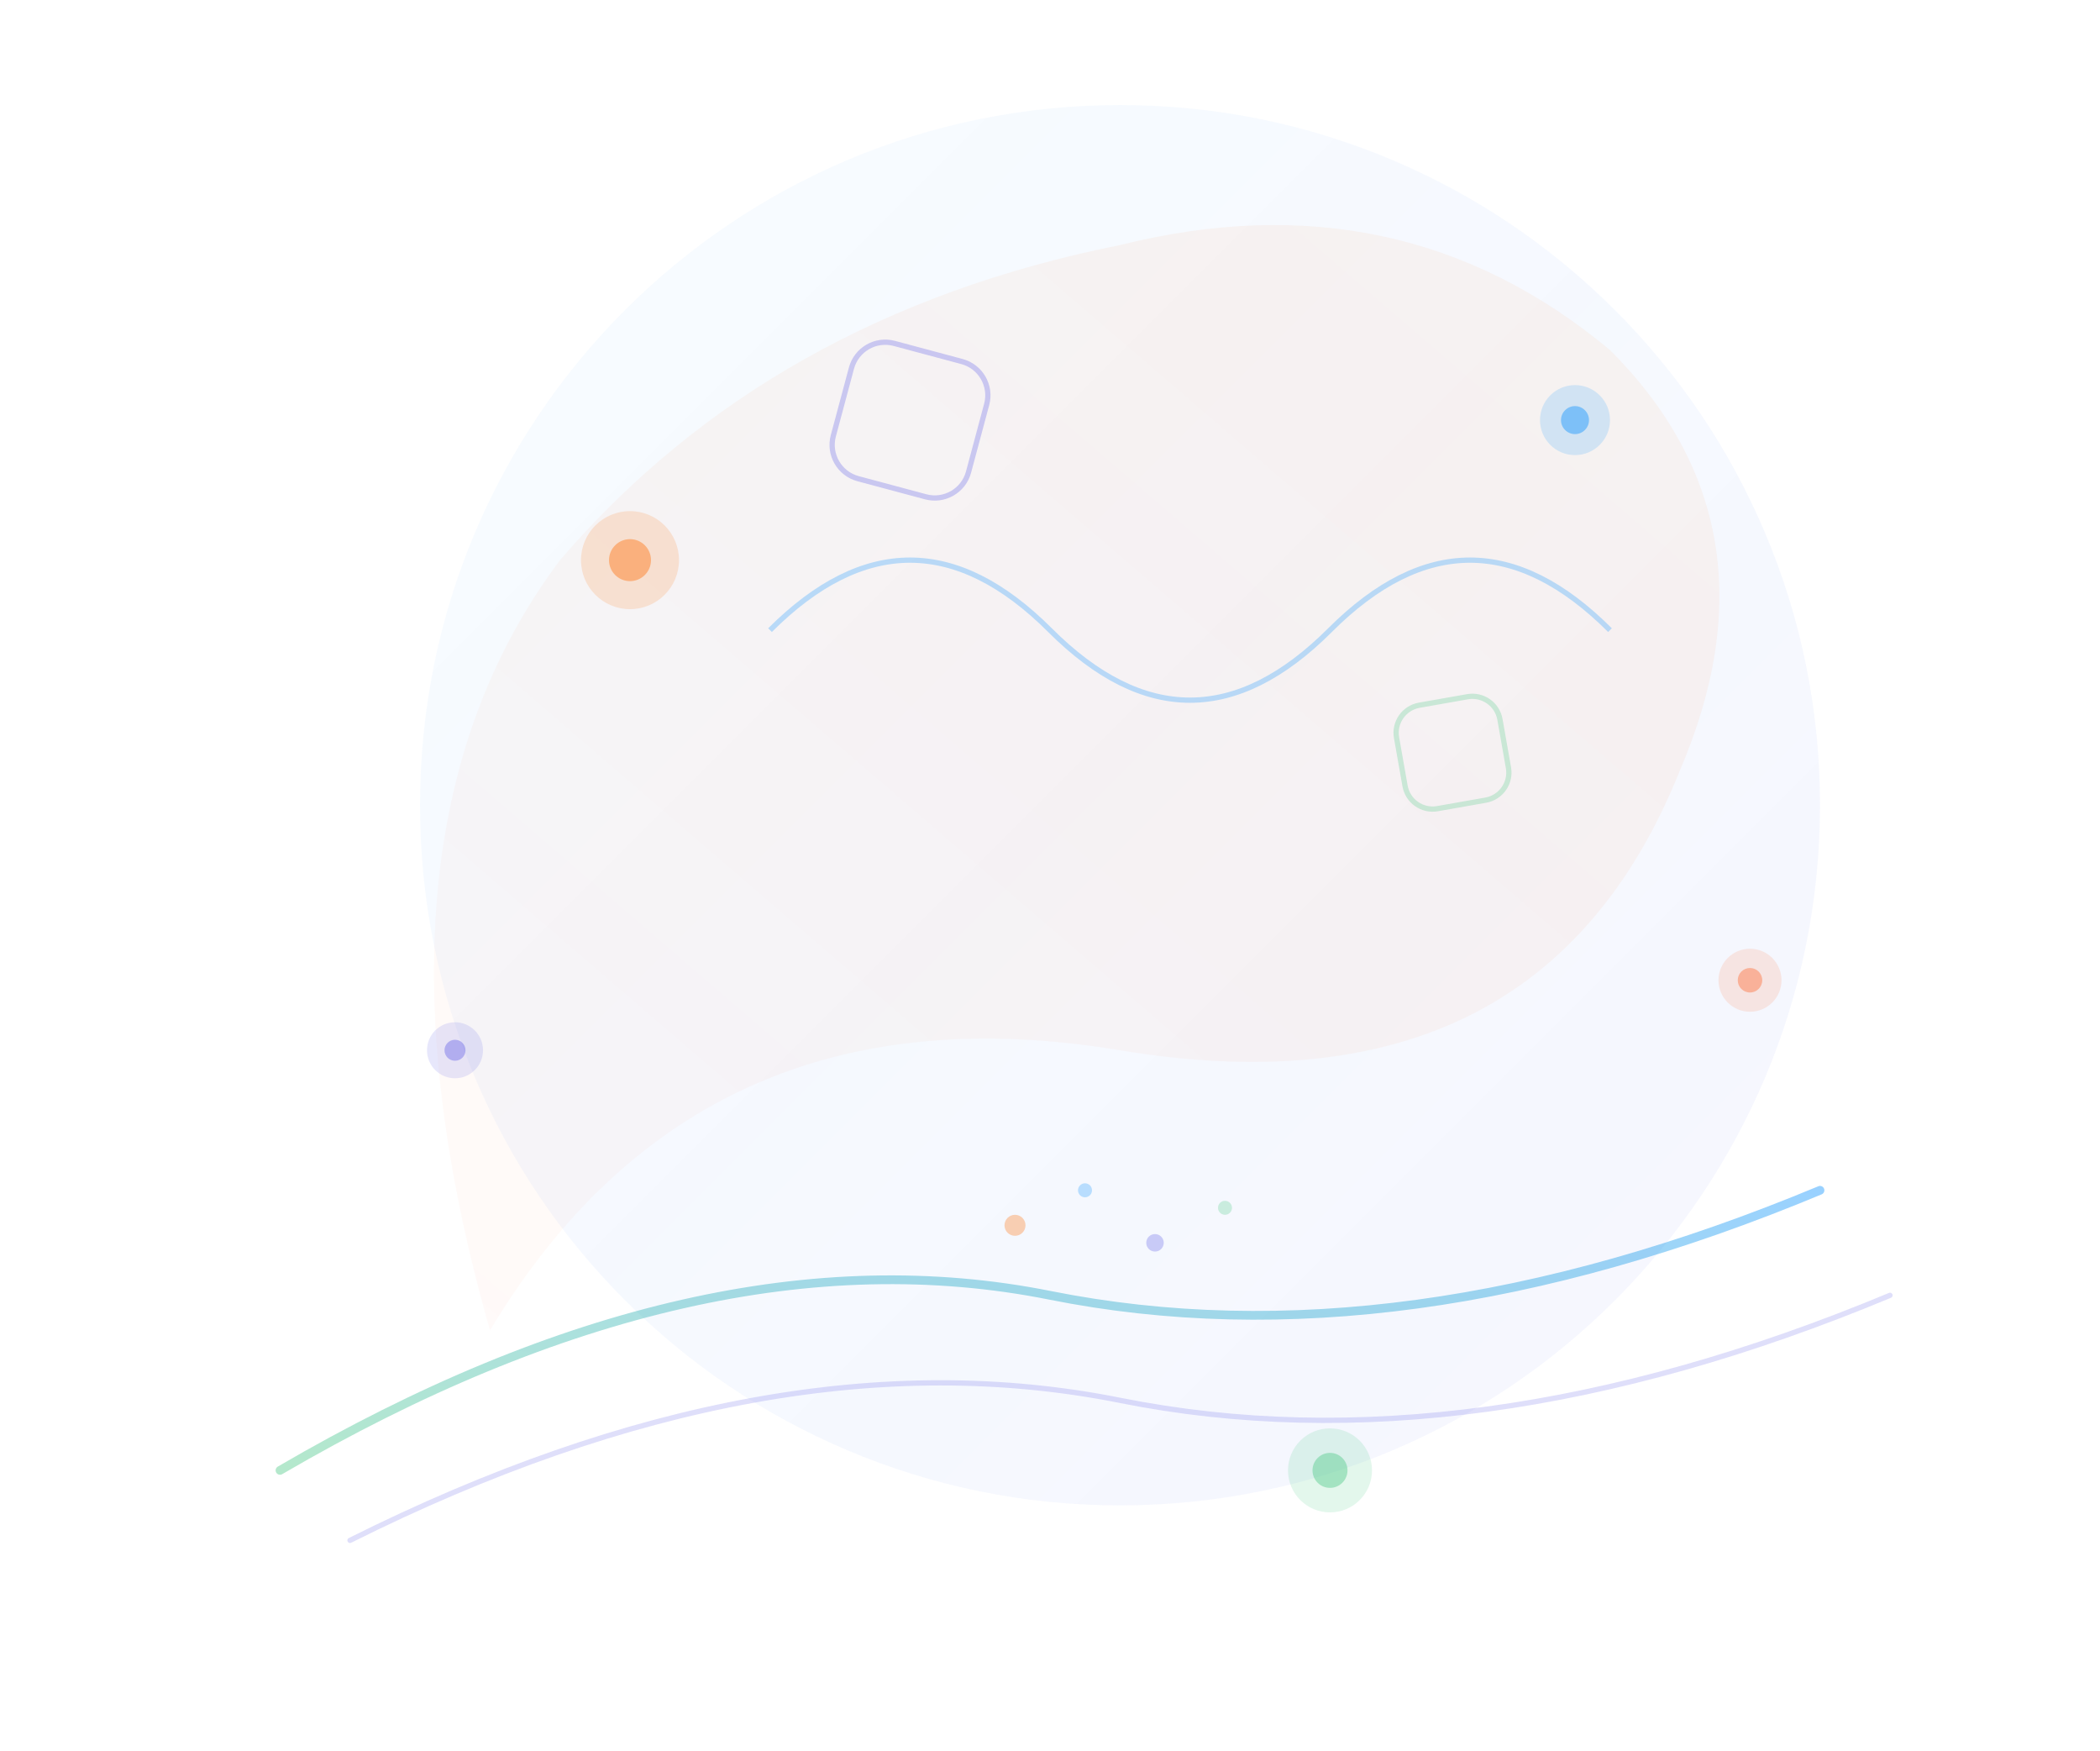
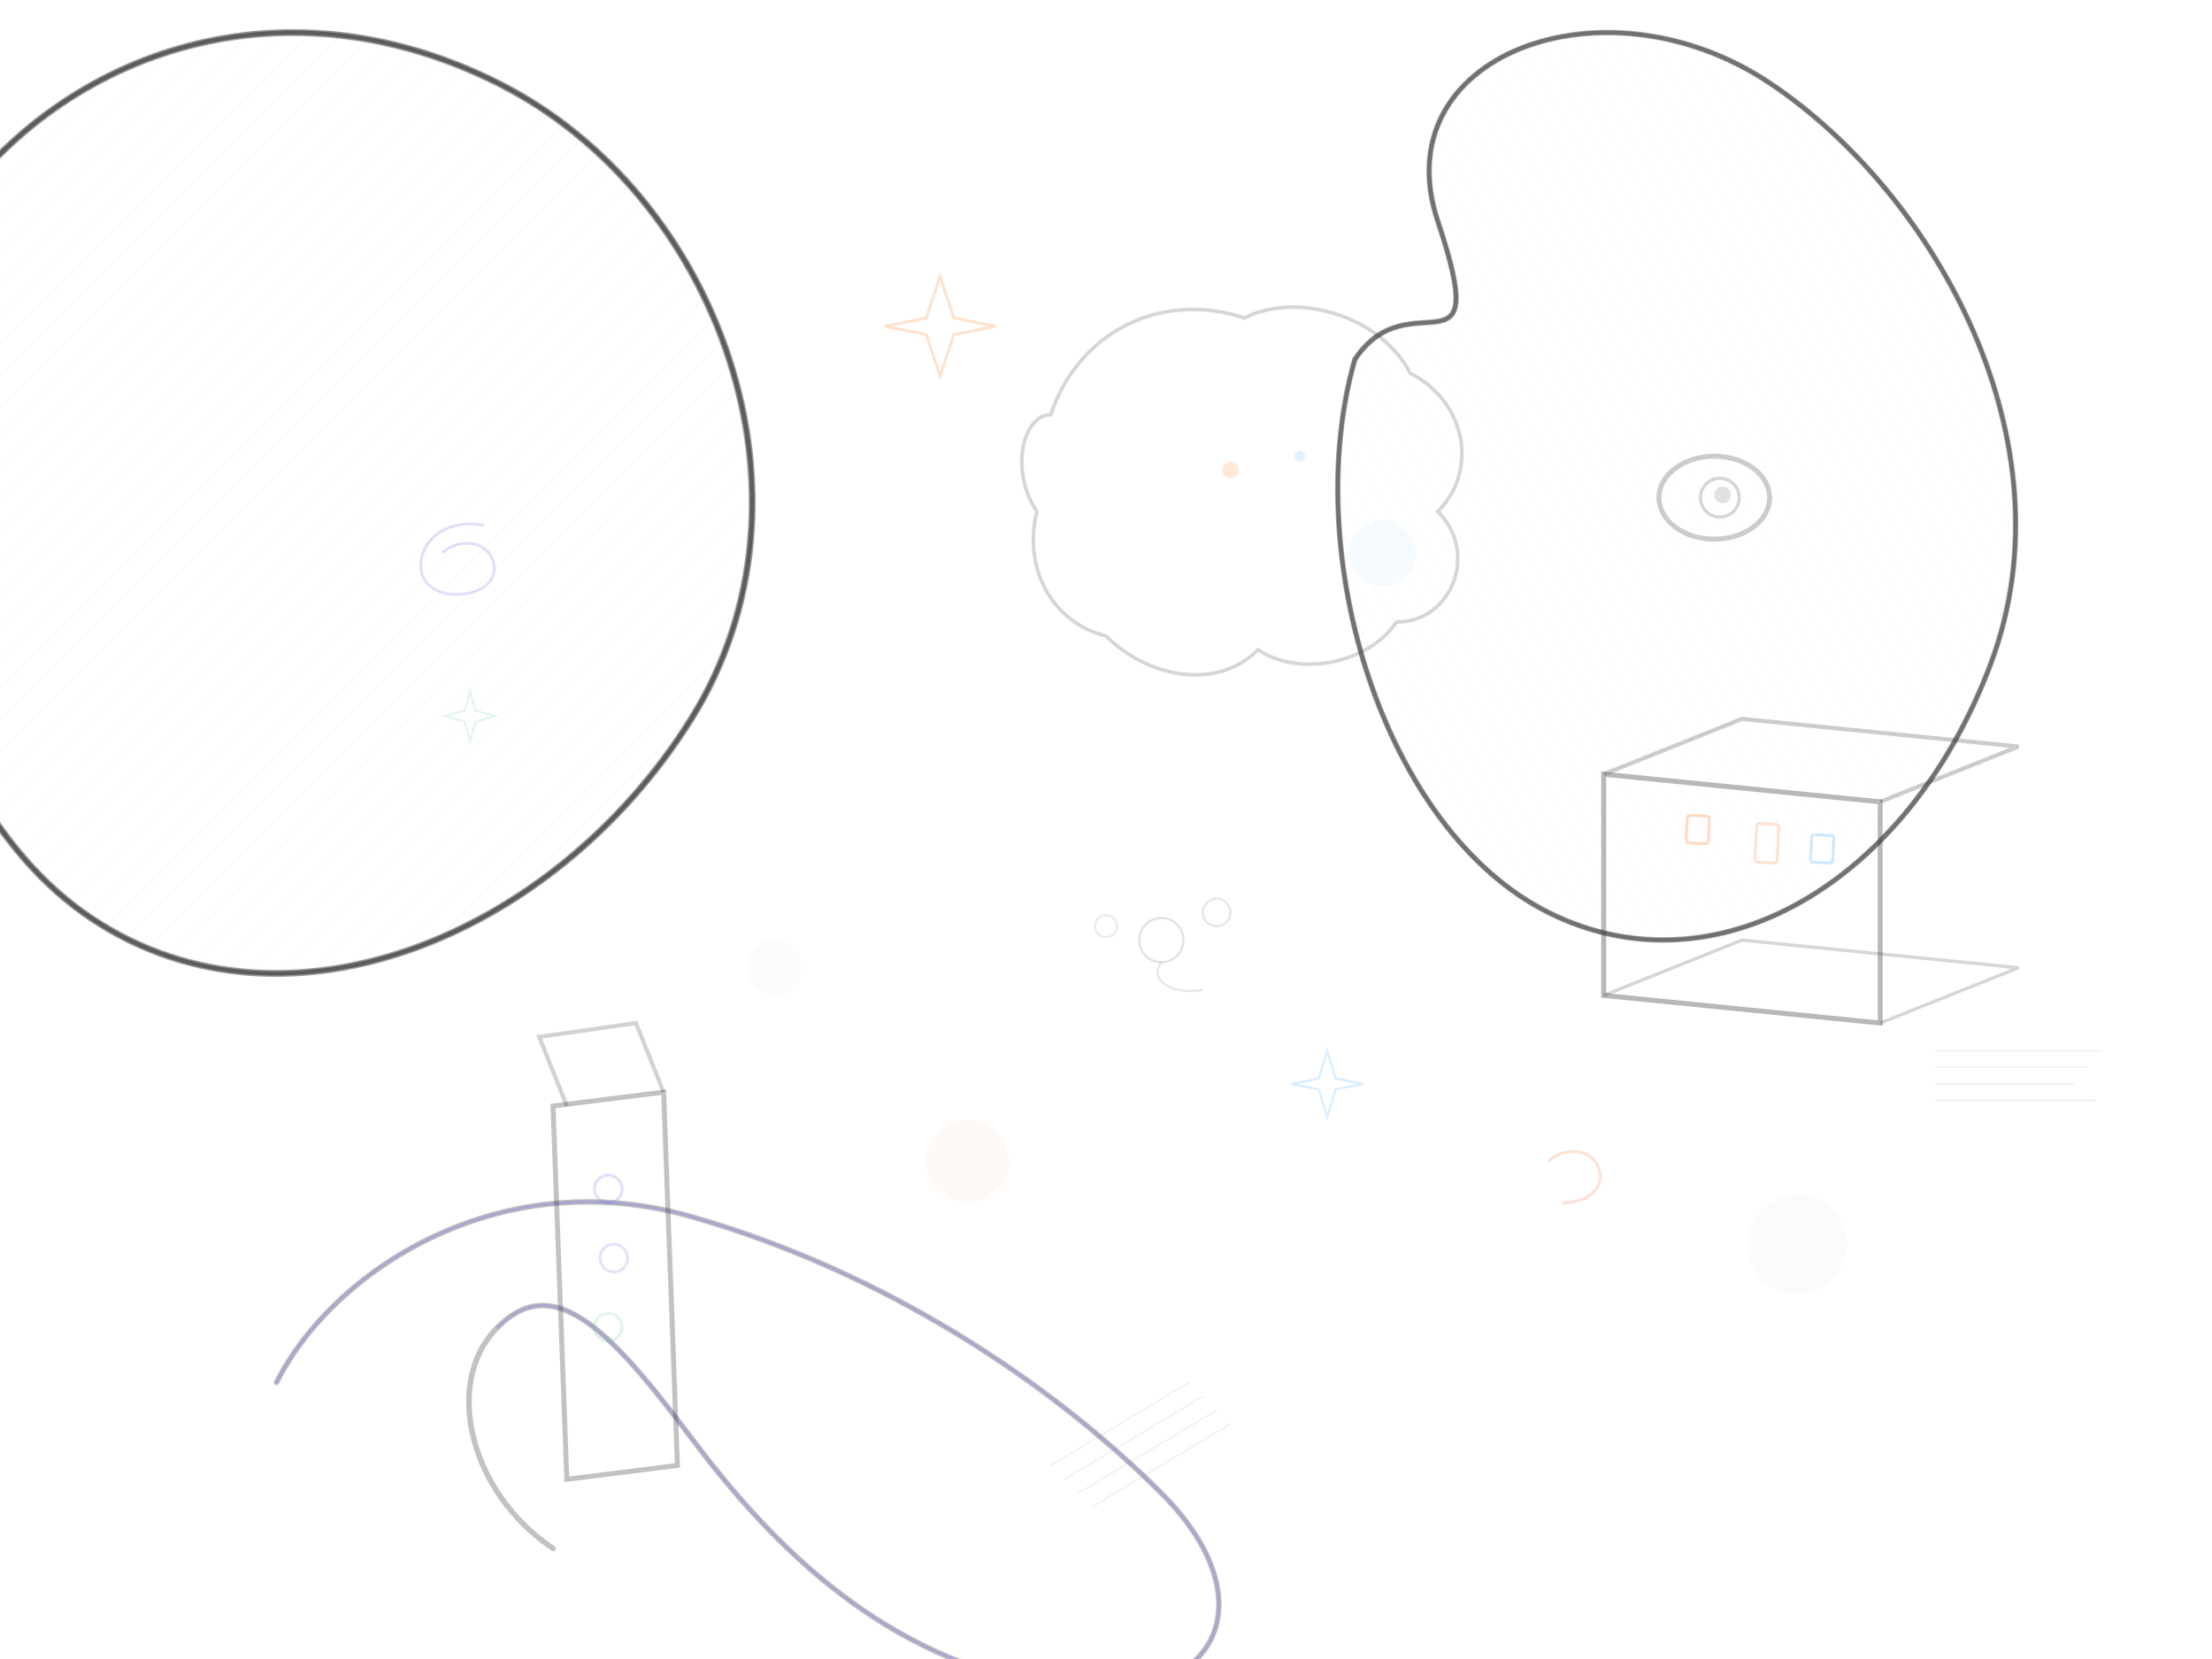
- <svg xmlns="http://www.w3.org/2000/svg" viewBox="0 0 600 500" fill="none">
+ <svg xmlns="http://www.w3.org/2000/svg" viewBox="0 0 800 600" fill="none">
  <defs>
-     <linearGradient id="hg1" x1="0" y1="0" x2="1" y2="1">
-       <stop offset="0%" stop-color="#018DFF" stop-opacity="0.06" />
-       <stop offset="100%" stop-color="#5F5DE7" stop-opacity="0.12" />
-     </linearGradient>
-     <linearGradient id="hg2" x1="1" y1="0" x2="0" y2="1">
-       <stop offset="0%" stop-color="#FF6A00" stop-opacity="0.08" />
-       <stop offset="100%" stop-color="#FF5310" stop-opacity="0.04" />
-     </linearGradient>
-     <linearGradient id="hg3" x1="0" y1="1" x2="1" y2="0">
-       <stop offset="0%" stop-color="#44C67F" />
-       <stop offset="100%" stop-color="#018DFF" />
-     </linearGradient>
-     <linearGradient id="hg4" x1="0" y1="0" x2="0" y2="1">
-       <stop offset="0%" stop-color="#5F5DE7" />
-       <stop offset="100%" stop-color="#FF6A00" />
-     </linearGradient>
+     <pattern id="hatch1" width="8" height="8" patternUnits="userSpaceOnUse" patternTransform="rotate(45)">
+       <line x1="0" y1="0" x2="0" y2="8" stroke="#343433" stroke-width="0.5" opacity="0.08" />
+     </pattern>
+     <pattern id="hatch2" width="6" height="6" patternUnits="userSpaceOnUse" patternTransform="rotate(-30)">
+       <line x1="0" y1="0" x2="0" y2="6" stroke="#343433" stroke-width="0.5" opacity="0.06" />
+     </pattern>
  </defs>
-   <circle cx="320" cy="230" r="200" fill="url(#hg1)" opacity="0.5" />
-   <path d="M140 380 Q200 280 320 300 Q440 320 480 220 Q510 150 460 100 Q400 50 320 70 Q220 90 160 160 Q100 240 140 380Z" fill="url(#hg2)" opacity="0.7" />
-   <path d="M80 420 Q200 350 300 370 Q400 390 520 340" stroke="url(#hg3)" stroke-width="2.5" stroke-linecap="round" fill="none" opacity="0.4" />
-   <path d="M100 440 Q220 380 320 400 Q420 420 540 370" stroke="#5F5DE7" stroke-width="1.5" stroke-linecap="round" fill="none" opacity="0.2" />
-   <circle cx="180" cy="160" r="14" fill="#FF6A00" opacity="0.15" />
-   <circle cx="180" cy="160" r="6" fill="#FF6A00" opacity="0.4" />
-   <circle cx="450" cy="120" r="10" fill="#018DFF" opacity="0.15" />
-   <circle cx="450" cy="120" r="4" fill="#018DFF" opacity="0.4" />
-   <circle cx="380" cy="420" r="12" fill="#44C67F" opacity="0.15" />
-   <circle cx="380" cy="420" r="5" fill="#44C67F" opacity="0.4" />
-   <circle cx="130" cy="300" r="8" fill="#5F5DE7" opacity="0.15" />
-   <circle cx="130" cy="300" r="3" fill="#5F5DE7" opacity="0.4" />
-   <circle cx="500" cy="280" r="9" fill="#FF5310" opacity="0.12" />
-   <circle cx="500" cy="280" r="3.5" fill="#FF5310" opacity="0.35" />
-   <rect x="240" y="100" width="40" height="40" rx="10" stroke="#5F5DE7" stroke-width="1.5" fill="none" opacity="0.3" transform="rotate(15 260 120)" />
-   <rect x="400" y="200" width="30" height="30" rx="8" stroke="#44C67F" stroke-width="1.5" fill="none" opacity="0.25" transform="rotate(-10 415 215)" />
-   <path d="M220 180 Q260 140 300 180 Q340 220 380 180 Q420 140 460 180" stroke="#018DFF" stroke-width="1.5" fill="none" opacity="0.25" />
-   <circle cx="290" cy="350" r="3" fill="#FF6A00" opacity="0.3" />
-   <circle cx="310" cy="340" r="2" fill="#018DFF" opacity="0.25" />
-   <circle cx="330" cy="355" r="2.5" fill="#5F5DE7" opacity="0.3" />
-   <circle cx="350" cy="345" r="2" fill="#44C67F" opacity="0.25" />
+   <path d="M-20 80 C20 20 100 -10 180 30 C260 70 300 180 250 260 C200 340 100 380 30 330 C-40 280 -60 140 -20 80Z" fill="url(#hatch1)" stroke="#343433" stroke-width="1.5" opacity="0.6" />
+   <path d="M-20 80 C20 20 100 -10 180 30 C260 70 300 180 250 260 C200 340 100 380 30 330 C-40 280 -60 140 -20 80Z" fill="none" stroke="#343433" stroke-width="2.5" opacity="0.5" />
+   <path d="M520 80 C500 20 580 -10 640 30 C700 70 750 160 720 240 C690 320 620 360 560 330 C500 300 470 200 490 130 C510 100 540 140 520 80Z" fill="url(#hatch2)" stroke="#343433" stroke-width="1.5" opacity="0.5" />
+   <path d="M520 80 C500 20 580 -10 640 30 C700 70 750 160 720 240 C690 320 620 360 560 330 C500 300 470 200 490 130 C510 100 540 140 520 80Z" fill="none" stroke="#343433" stroke-width="2" opacity="0.4" />
+   <path d="M100 500 C120 460 180 420 250 440 C320 460 380 500 420 540 C460 580 440 620 380 610 C320 600 280 560 250 520C220 480 200 460 180 480 C160 500 170 540 200 560" fill="none" stroke="#343433" stroke-width="2" stroke-linecap="round" opacity="0.3" />
+   <path d="M100 500 C120 460 180 420 250 440 C320 460 380 500 420 540 C460 580 440 620 380 610 C320 600 280 560 250 520C220 480 200 460 180 480" fill="none" stroke="#5F5DE7" stroke-width="1.2" stroke-linecap="round" opacity="0.25" />
+   <path d="M580 280 L580 360 L680 370 L680 290Z" fill="none" stroke="#343433" stroke-width="1.8" opacity="0.35" />
+   <path d="M580 280 L630 260 L730 270 L680 290" fill="none" stroke="#343433" stroke-width="1.5" opacity="0.25" />
+   <path d="M580 360 L630 340 L730 350 L680 370" fill="none" stroke="#343433" stroke-width="1.2" opacity="0.2" />
+   <rect x="610" y="295" width="8" height="10" rx="1" fill="none" stroke="#FF6A00" stroke-width="1" opacity="0.25" transform="rotate(3 614 300)" />
+   <rect x="635" y="298" width="8" height="14" rx="1" fill="none" stroke="#FF6A00" stroke-width="1" opacity="0.2" transform="rotate(3 639 305)" />
+   <rect x="655" y="302" width="8" height="10" rx="1" fill="none" stroke="#018DFF" stroke-width="1" opacity="0.2" transform="rotate(3 659 307)" />
+   <path d="M200 400 L240 395 L245 530 L205 535Z" fill="none" stroke="#343433" stroke-width="1.8" opacity="0.3" />
+   <path d="M240 395 L230 370 L195 375 L205 400" fill="none" stroke="#343433" stroke-width="1.5" opacity="0.22" />
+   <circle cx="220" cy="430" r="5" fill="none" stroke="#5F5DE7" stroke-width="1" opacity="0.2" />
+   <circle cx="222" cy="455" r="5" fill="none" stroke="#5F5DE7" stroke-width="1" opacity="0.18" />
+   <circle cx="220" cy="480" r="5" fill="none" stroke="#44C67F" stroke-width="1" opacity="0.18" />
+   <path d="M380 150 C390 120 420 105 450 115 C470 105 500 115 510 135 C530 145 535 170 520 185 C535 200 525 225 505 225 C495 240 470 245 455 235 C440 250 415 245 400 230 C380 225 370 205 375 185 C365 170 370 150 380 150Z" fill="none" stroke="#343433" stroke-width="1.3" opacity="0.2" />
+   <circle cx="445" cy="170" r="3" fill="#FF6A00" opacity="0.15" />
+   <circle cx="470" cy="165" r="2" fill="#018DFF" opacity="0.12" />
+   <ellipse cx="620" cy="180" rx="20" ry="15" fill="none" stroke="#343433" stroke-width="1.8" opacity="0.25" />
+   <circle cx="622" cy="180" r="7" fill="none" stroke="#343433" stroke-width="1.2" opacity="0.2" />
+   <circle cx="623" cy="179" r="3" fill="#343433" opacity="0.15" />
+   <path d="M340 100 L345 115 L360 118 L345 121 L340 136 L335 121 L320 118 L335 115Z" fill="none" stroke="#FF6A00" stroke-width="1" opacity="0.2" />
+   <path d="M480 380 L483 390 L493 392 L483 394 L480 404 L477 394 L467 392 L477 390Z" fill="none" stroke="#018DFF" stroke-width="0.8" opacity="0.15" />
+   <path d="M170 250 L172 257 L179 259 L172 261 L170 268 L168 261 L161 259 L168 257Z" fill="none" stroke="#44C67F" stroke-width="0.8" opacity="0.15" />
+   <path d="M160 200 C165 195 175 195 178 202 C181 209 175 215 165 215 C155 215 150 208 153 200 C156 192 165 188 175 190" fill="none" stroke="#5F5DE7" stroke-width="1" opacity="0.2" />
+   <path d="M560 420 C565 415 575 415 578 422 C581 429 575 435 565 435" fill="none" stroke="#FF5310" stroke-width="1" opacity="0.18" />
+   <g opacity="0.08" stroke="#343433" stroke-width="0.5">
+     <line x1="700" y1="380" x2="760" y2="380" />
+     <line x1="700" y1="386" x2="755" y2="386" />
+     <line x1="700" y1="392" x2="750" y2="392" />
+     <line x1="700" y1="398" x2="758" y2="398" />
+     <line x1="380" y1="530" x2="430" y2="500" />
+     <line x1="385" y1="535" x2="435" y2="505" />
+     <line x1="390" y1="540" x2="440" y2="510" />
+     <line x1="395" y1="545" x2="445" y2="515" />
+   </g>
+   <circle cx="420" cy="340" r="8" fill="none" stroke="#343433" stroke-width="0.8" opacity="0.15" />
+   <circle cx="440" cy="330" r="5" fill="none" stroke="#343433" stroke-width="0.8" opacity="0.12" />
+   <circle cx="400" cy="335" r="4" fill="none" stroke="#343433" stroke-width="0.8" opacity="0.1" />
+   <path d="M420 348 C415 355 425 360 435 358" fill="none" stroke="#343433" stroke-width="0.8" opacity="0.12" />
+   <circle cx="350" cy="420" r="15" fill="#FF6A00" opacity="0.04" />
+   <circle cx="500" cy="200" r="12" fill="#018DFF" opacity="0.04" />
+   <circle cx="280" cy="350" r="10" fill="#44C67F" opacity="0.03" />
+   <circle cx="650" cy="450" r="18" fill="#5F5DE7" opacity="0.03" />
</svg>
